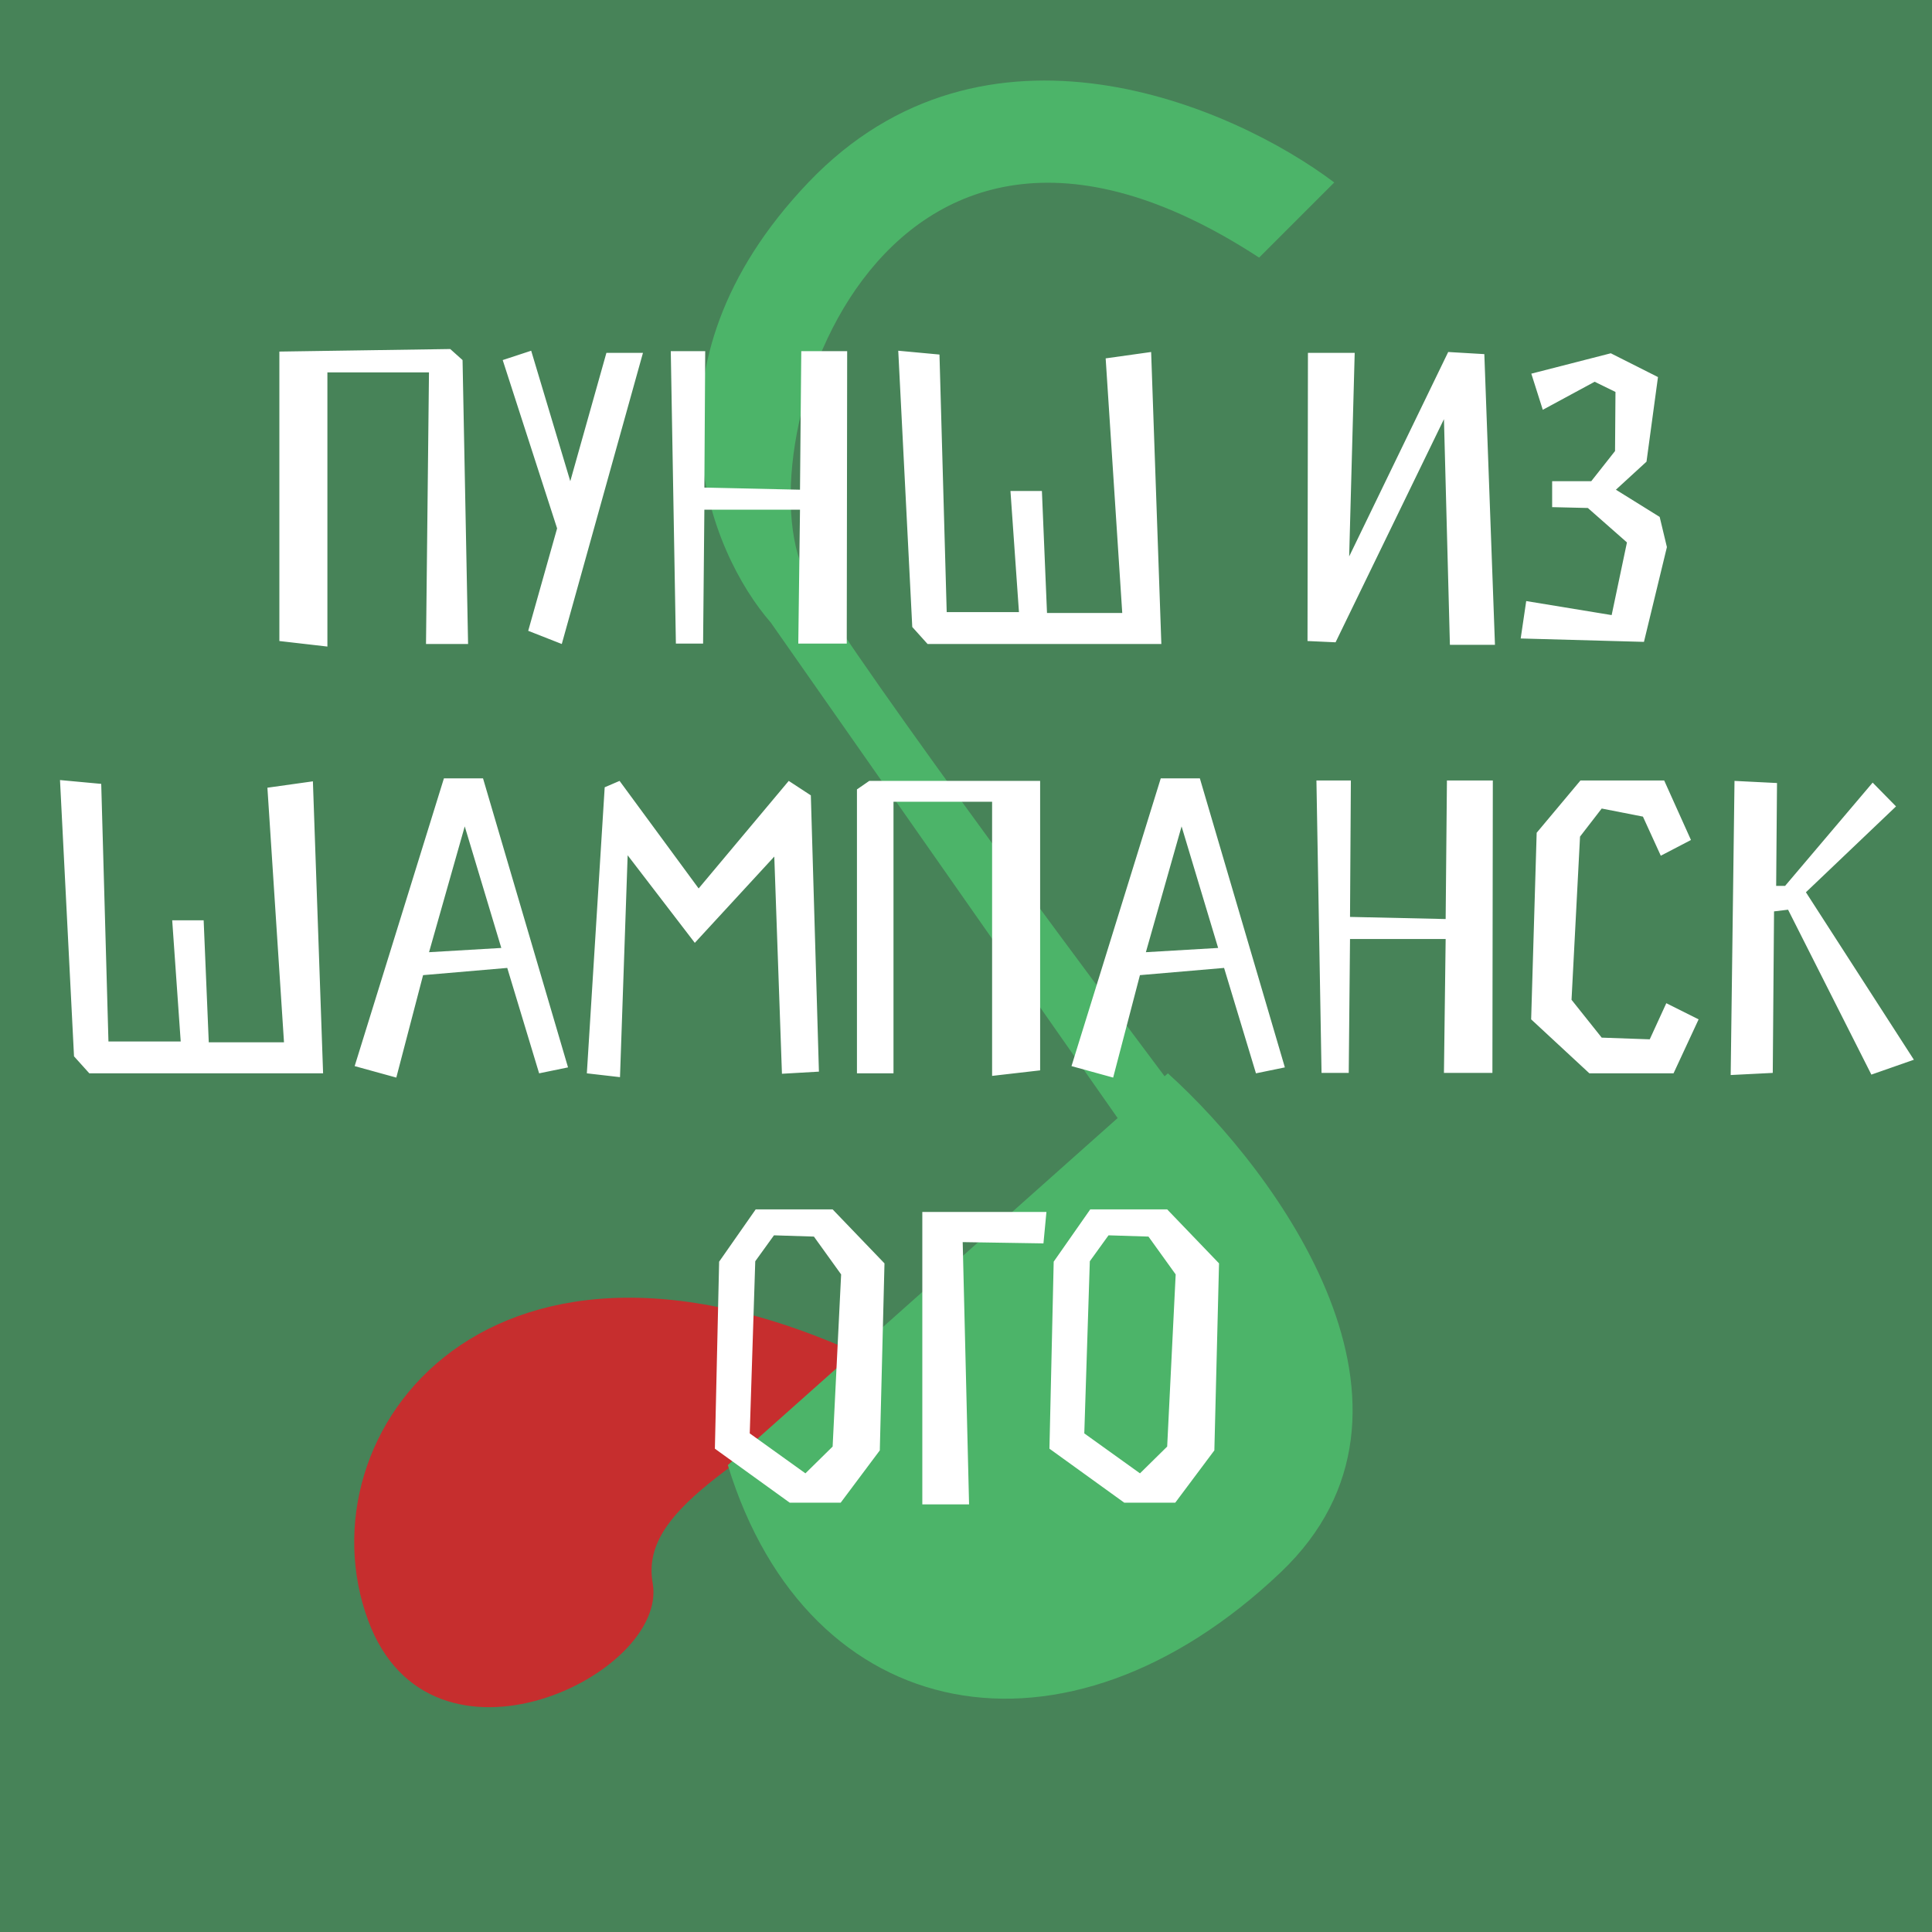
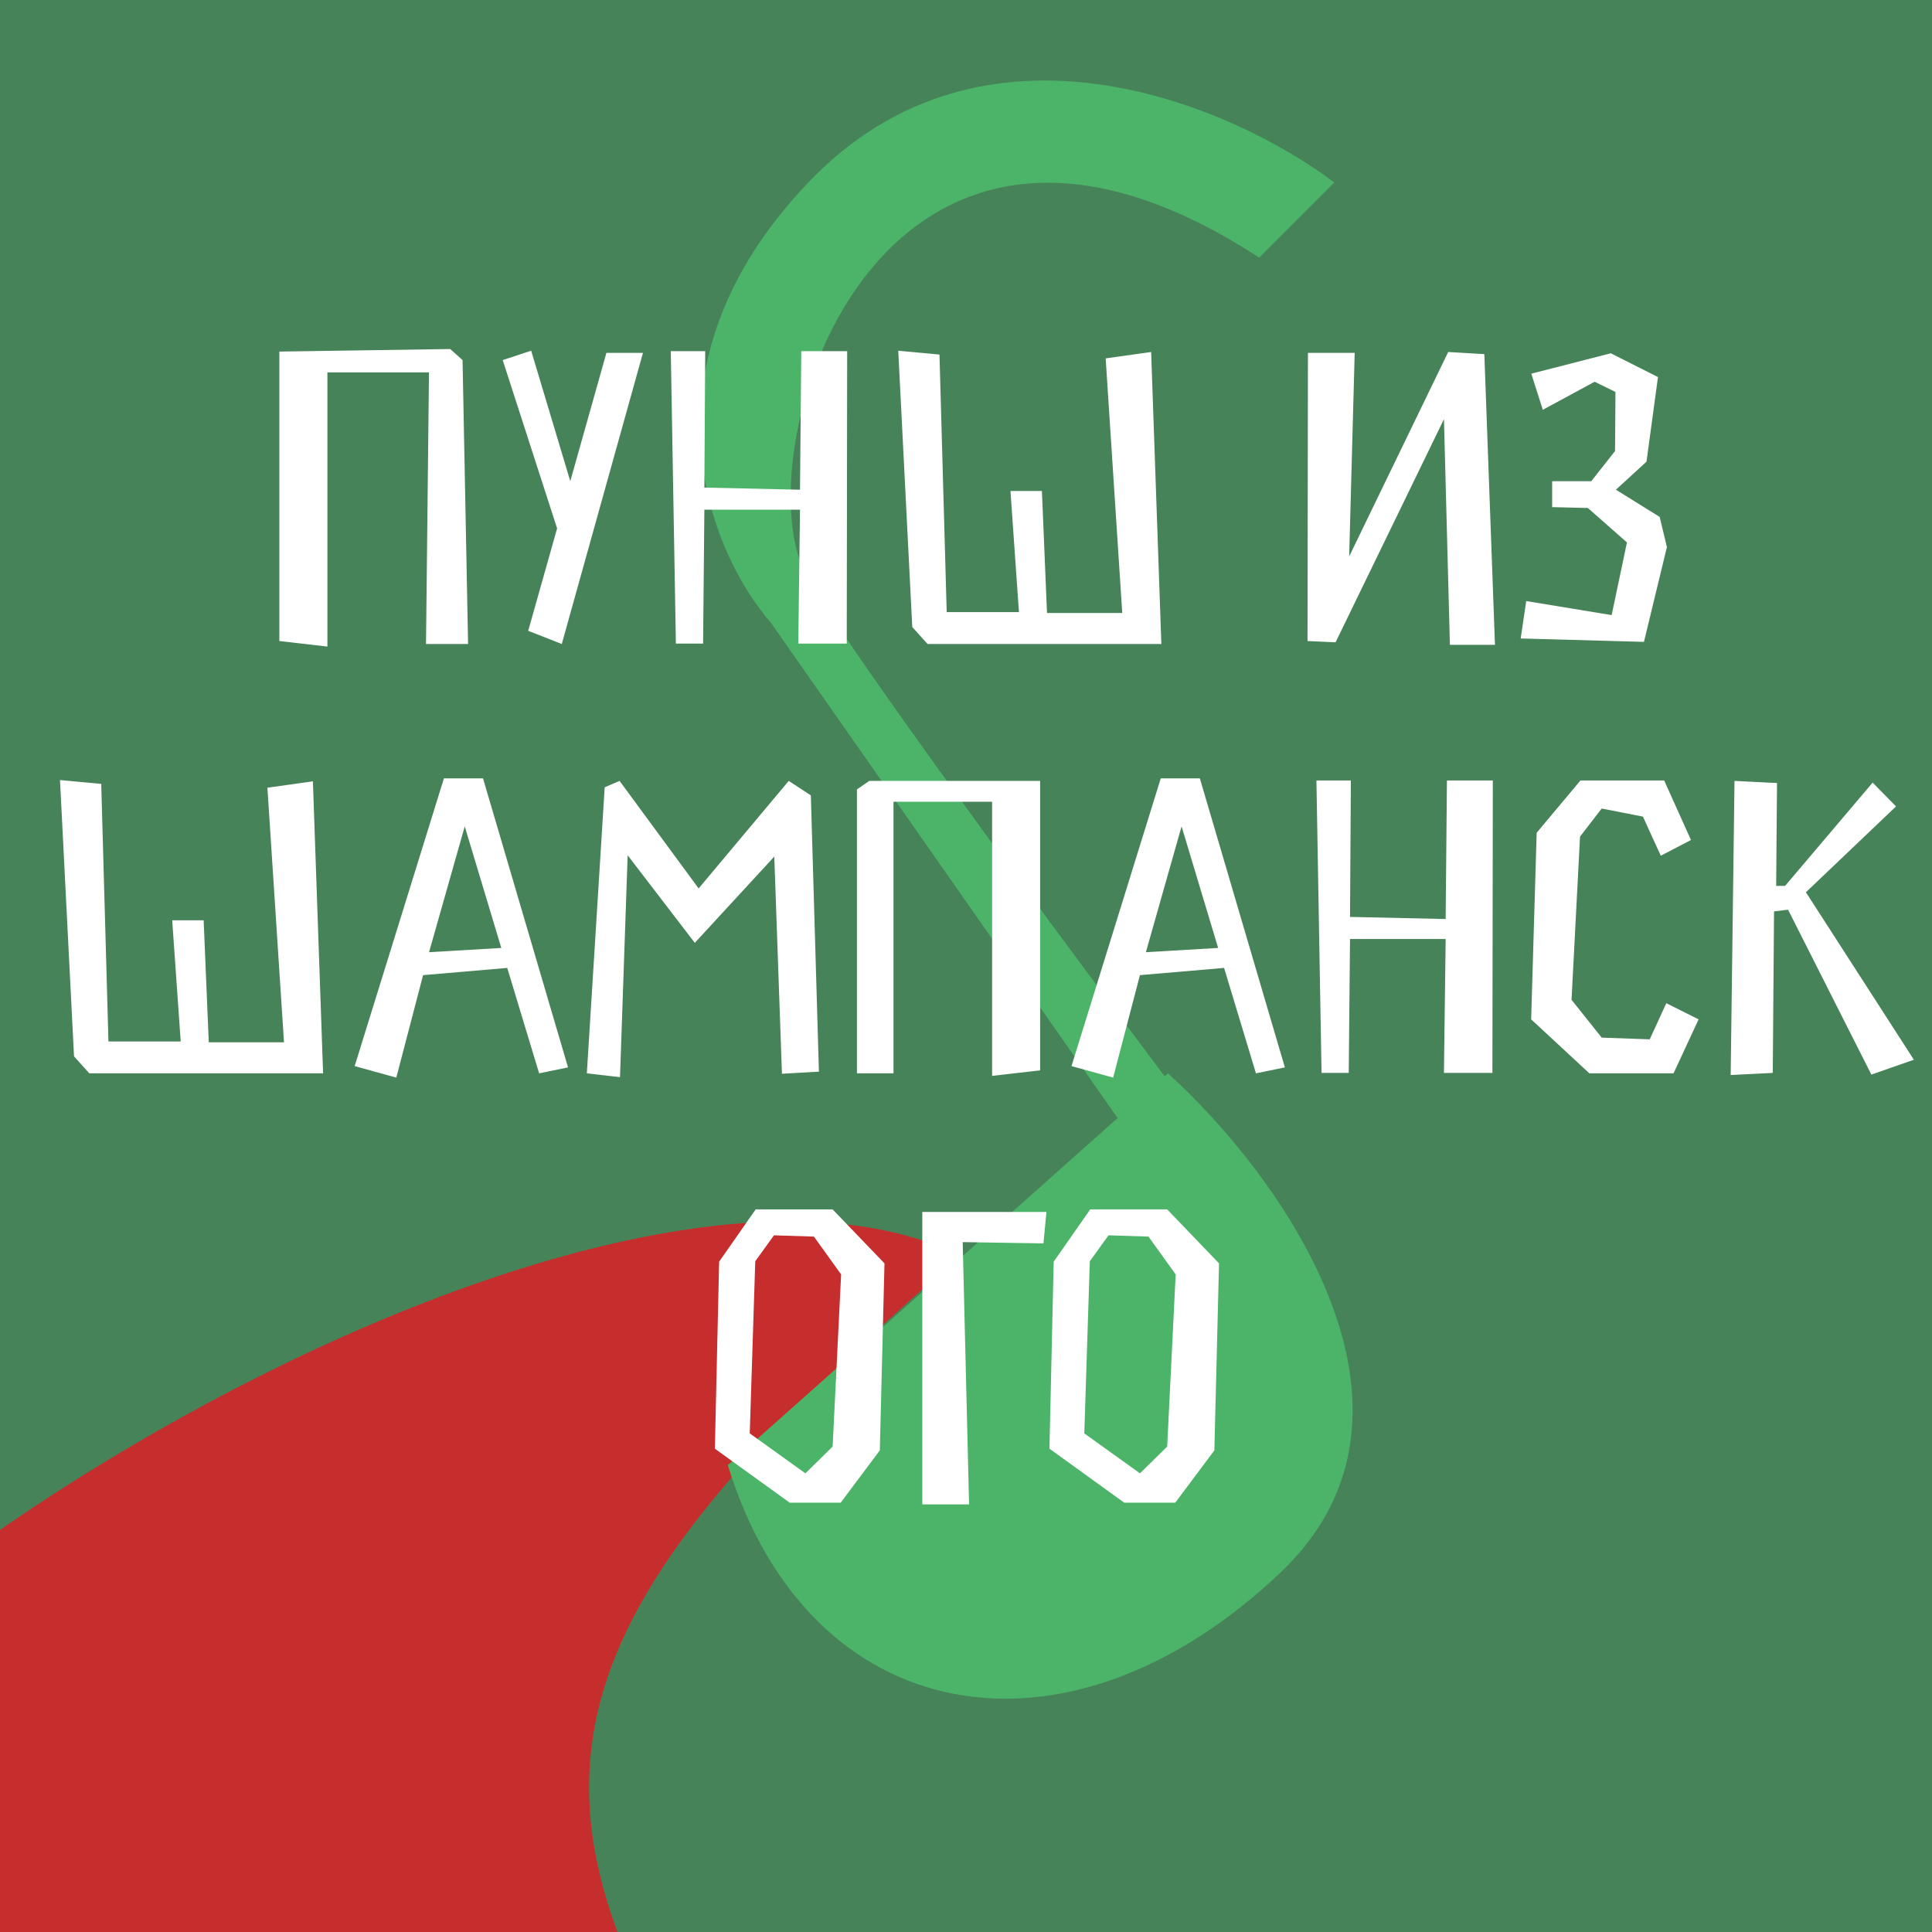
<svg xmlns="http://www.w3.org/2000/svg" width="180" height="180" viewBox="0 0 180 180" fill="none">
-   <g clip-path="url(#clip0_486_4022)">
+   <g clip-path="url(#clip0_551_2003)">
    <rect width="180" height="180" fill="#478358" />
-     <path d="M60.809 147.5C59.609 140.7 68.809 136.499 81.809 126.999C45.809 109.5 27.809 133.499 34.309 151.001C40.158 166.75 62.309 156 60.809 147.5Z" fill="#C62E2E" />
+     <path d="M66.5 196.999C46 165.499 52 149.501 89.5 117C53.5 99.5 -35 158.498 -28.5 175.999C-22.651 191.748 71.208 204.233 66.5 196.999Z" fill="#C62E2E" />
    <path d="M108.809 100L67.809 136.5C75.309 161 99.309 165.5 119.309 146.5C135.309 131.3 118.976 109.167 108.809 100Z" fill="#4CB469" />
    <path d="M75.309 54.001C80.509 62.801 103.476 93.667 114.309 108.001L110.309 113L71.809 58C66.142 51.5 58.909 34.201 75.309 17.001C91.709 -0.199 114.809 9.834 124.309 17.001L117.309 24.001C81.309 0.501 68.809 43.001 75.309 54.001Z" fill="#4CB469" />
    <path d="M39.69 60H43.61L43.095 33.547L41.947 32.518L26.028 32.755V59.723L30.503 60.238V34.696H39.967L39.69 60ZM49.212 58.772L52.34 60L59.904 32.874H56.498L53.132 44.833L49.489 32.676L46.836 33.547L51.904 49.229L49.212 58.772ZM78.89 59.96L78.929 32.716H74.653L74.534 45.625L65.624 45.427L65.703 32.716H62.495L62.971 59.96H65.505L65.624 47.486H74.534L74.375 59.96H78.89ZM84.994 58.416L86.42 60H108.2L107.249 32.795L103.012 33.389L104.557 57.109H97.547L97.072 45.744H94.142L94.934 57.03H88.202L87.529 33.032L83.688 32.676L84.994 58.416ZM139.282 60.079L138.292 32.993L134.926 32.795L125.699 51.842L126.214 32.874H121.858L121.818 59.723L124.432 59.842L134.53 39.052L135.084 60.079H139.282ZM141.679 59.485L153.163 59.802L155.302 50.971L154.628 48.16L150.55 45.625L153.401 43.012L154.47 35.131L150.074 32.914L142.669 34.814L143.738 38.18L148.57 35.567L150.51 36.517L150.47 42.022L148.253 44.833H144.61V47.249L147.936 47.328L151.579 50.536L150.154 57.307L142.194 56L141.679 59.485ZM6.896 98.416L8.322 100H30.102L29.152 72.795L24.914 73.389L26.459 97.109H19.45L18.974 85.744H16.044L16.836 97.03H10.104L9.431 73.032L5.59 72.676L6.896 98.416ZM50.229 100L52.922 99.446L45.002 72.518H41.359L33.043 99.327L36.923 100.396L39.418 90.852L47.259 90.179L50.229 100ZM43.299 76.992L46.705 88.318L39.973 88.714L43.299 76.992ZM65.09 82.774L57.724 72.755L56.338 73.349L54.675 100L57.764 100.356L58.477 79.685L64.734 87.843L72.139 79.804L72.852 100.04L76.297 99.842L75.544 74.102L73.485 72.755L65.09 82.774ZM83.245 74.696H92.432V100.238L96.907 99.723V72.755H80.988L79.84 73.547V100H83.245V74.696ZM117.015 100L119.708 99.446L111.788 72.518H108.145L99.829 99.327L103.71 100.396L106.205 90.852L114.045 90.179L117.015 100ZM110.085 76.992L113.491 88.318L106.759 88.714L110.085 76.992ZM139.044 99.96L139.083 72.716H134.807L134.688 85.625L125.778 85.427L125.857 72.716H122.649L123.125 99.96H125.659L125.778 87.486H134.688L134.529 99.96H139.044ZM148.079 100H155.92L158.256 94.971L155.246 93.466L153.702 96.832L149.227 96.674L146.416 93.149L147.208 77.943L149.227 75.329L153.068 76.082L154.732 79.725L157.543 78.26L155.048 72.716H147.247L143.168 77.586L142.654 94.971L148.079 100ZM166.59 84.754L174.351 100.119L178.311 98.733L168.253 83.13L176.648 75.131L174.47 72.914L166.313 82.536H165.481L165.56 72.953L161.6 72.755L161.244 100.158L165.164 99.96L165.283 84.912L166.59 84.754ZM73.574 140H78.326L81.969 135.129L82.405 117.705L77.574 112.676H70.406L67 117.547L66.604 134.971L73.574 140ZM75.831 115.21L78.366 118.735L77.574 134.773L75.039 137.268L69.852 133.545L70.366 117.507L72.109 115.092L75.831 115.21ZM89.692 115.725L97.216 115.844L97.494 112.914H85.93V140.158H90.286L89.692 115.725ZM104.744 140H109.496L113.139 135.129L113.574 117.705L108.743 112.676H101.576L98.17 117.547L97.774 134.971L104.744 140ZM107.001 115.21L109.535 118.735L108.743 134.773L106.209 137.268L101.021 133.545L101.536 117.507L103.278 115.092L107.001 115.21Z" fill="white" />
  </g>
  <defs>
-     <clipPath id="clip0_486_4022">
+     <clipPath id="clip0_551_2003">
      <rect width="180" height="180" fill="white" />
    </clipPath>
  </defs>
</svg>
